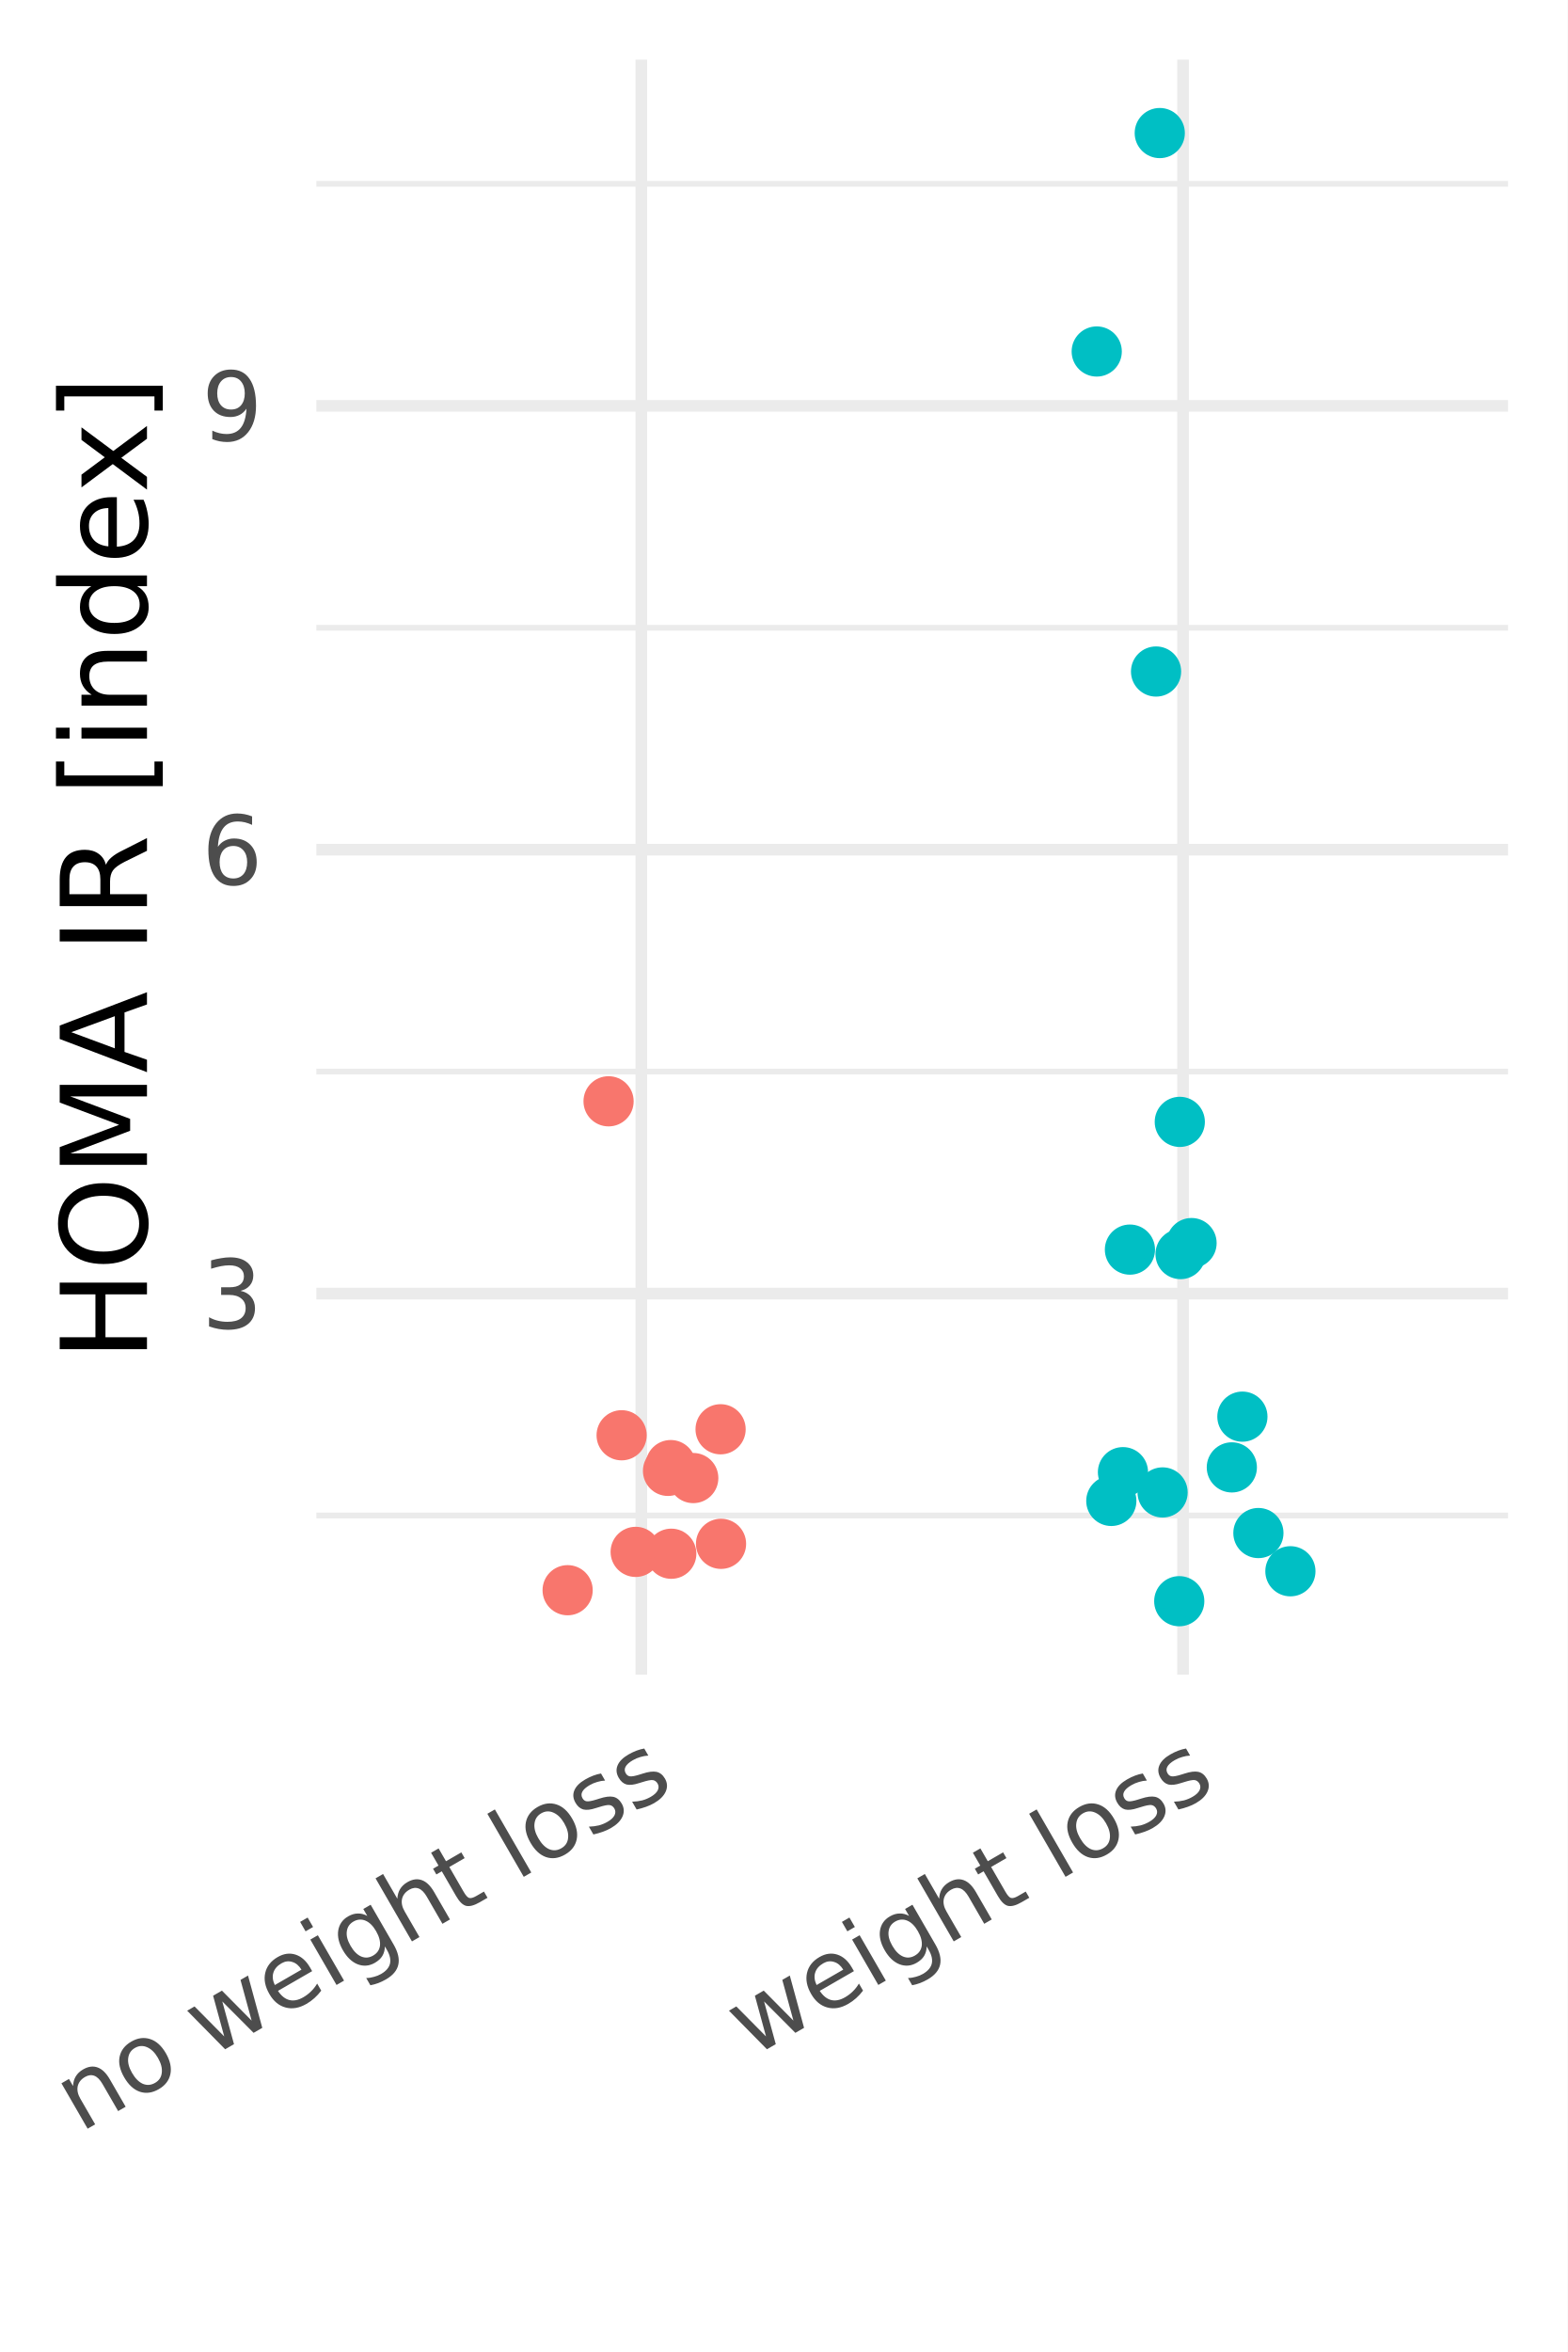
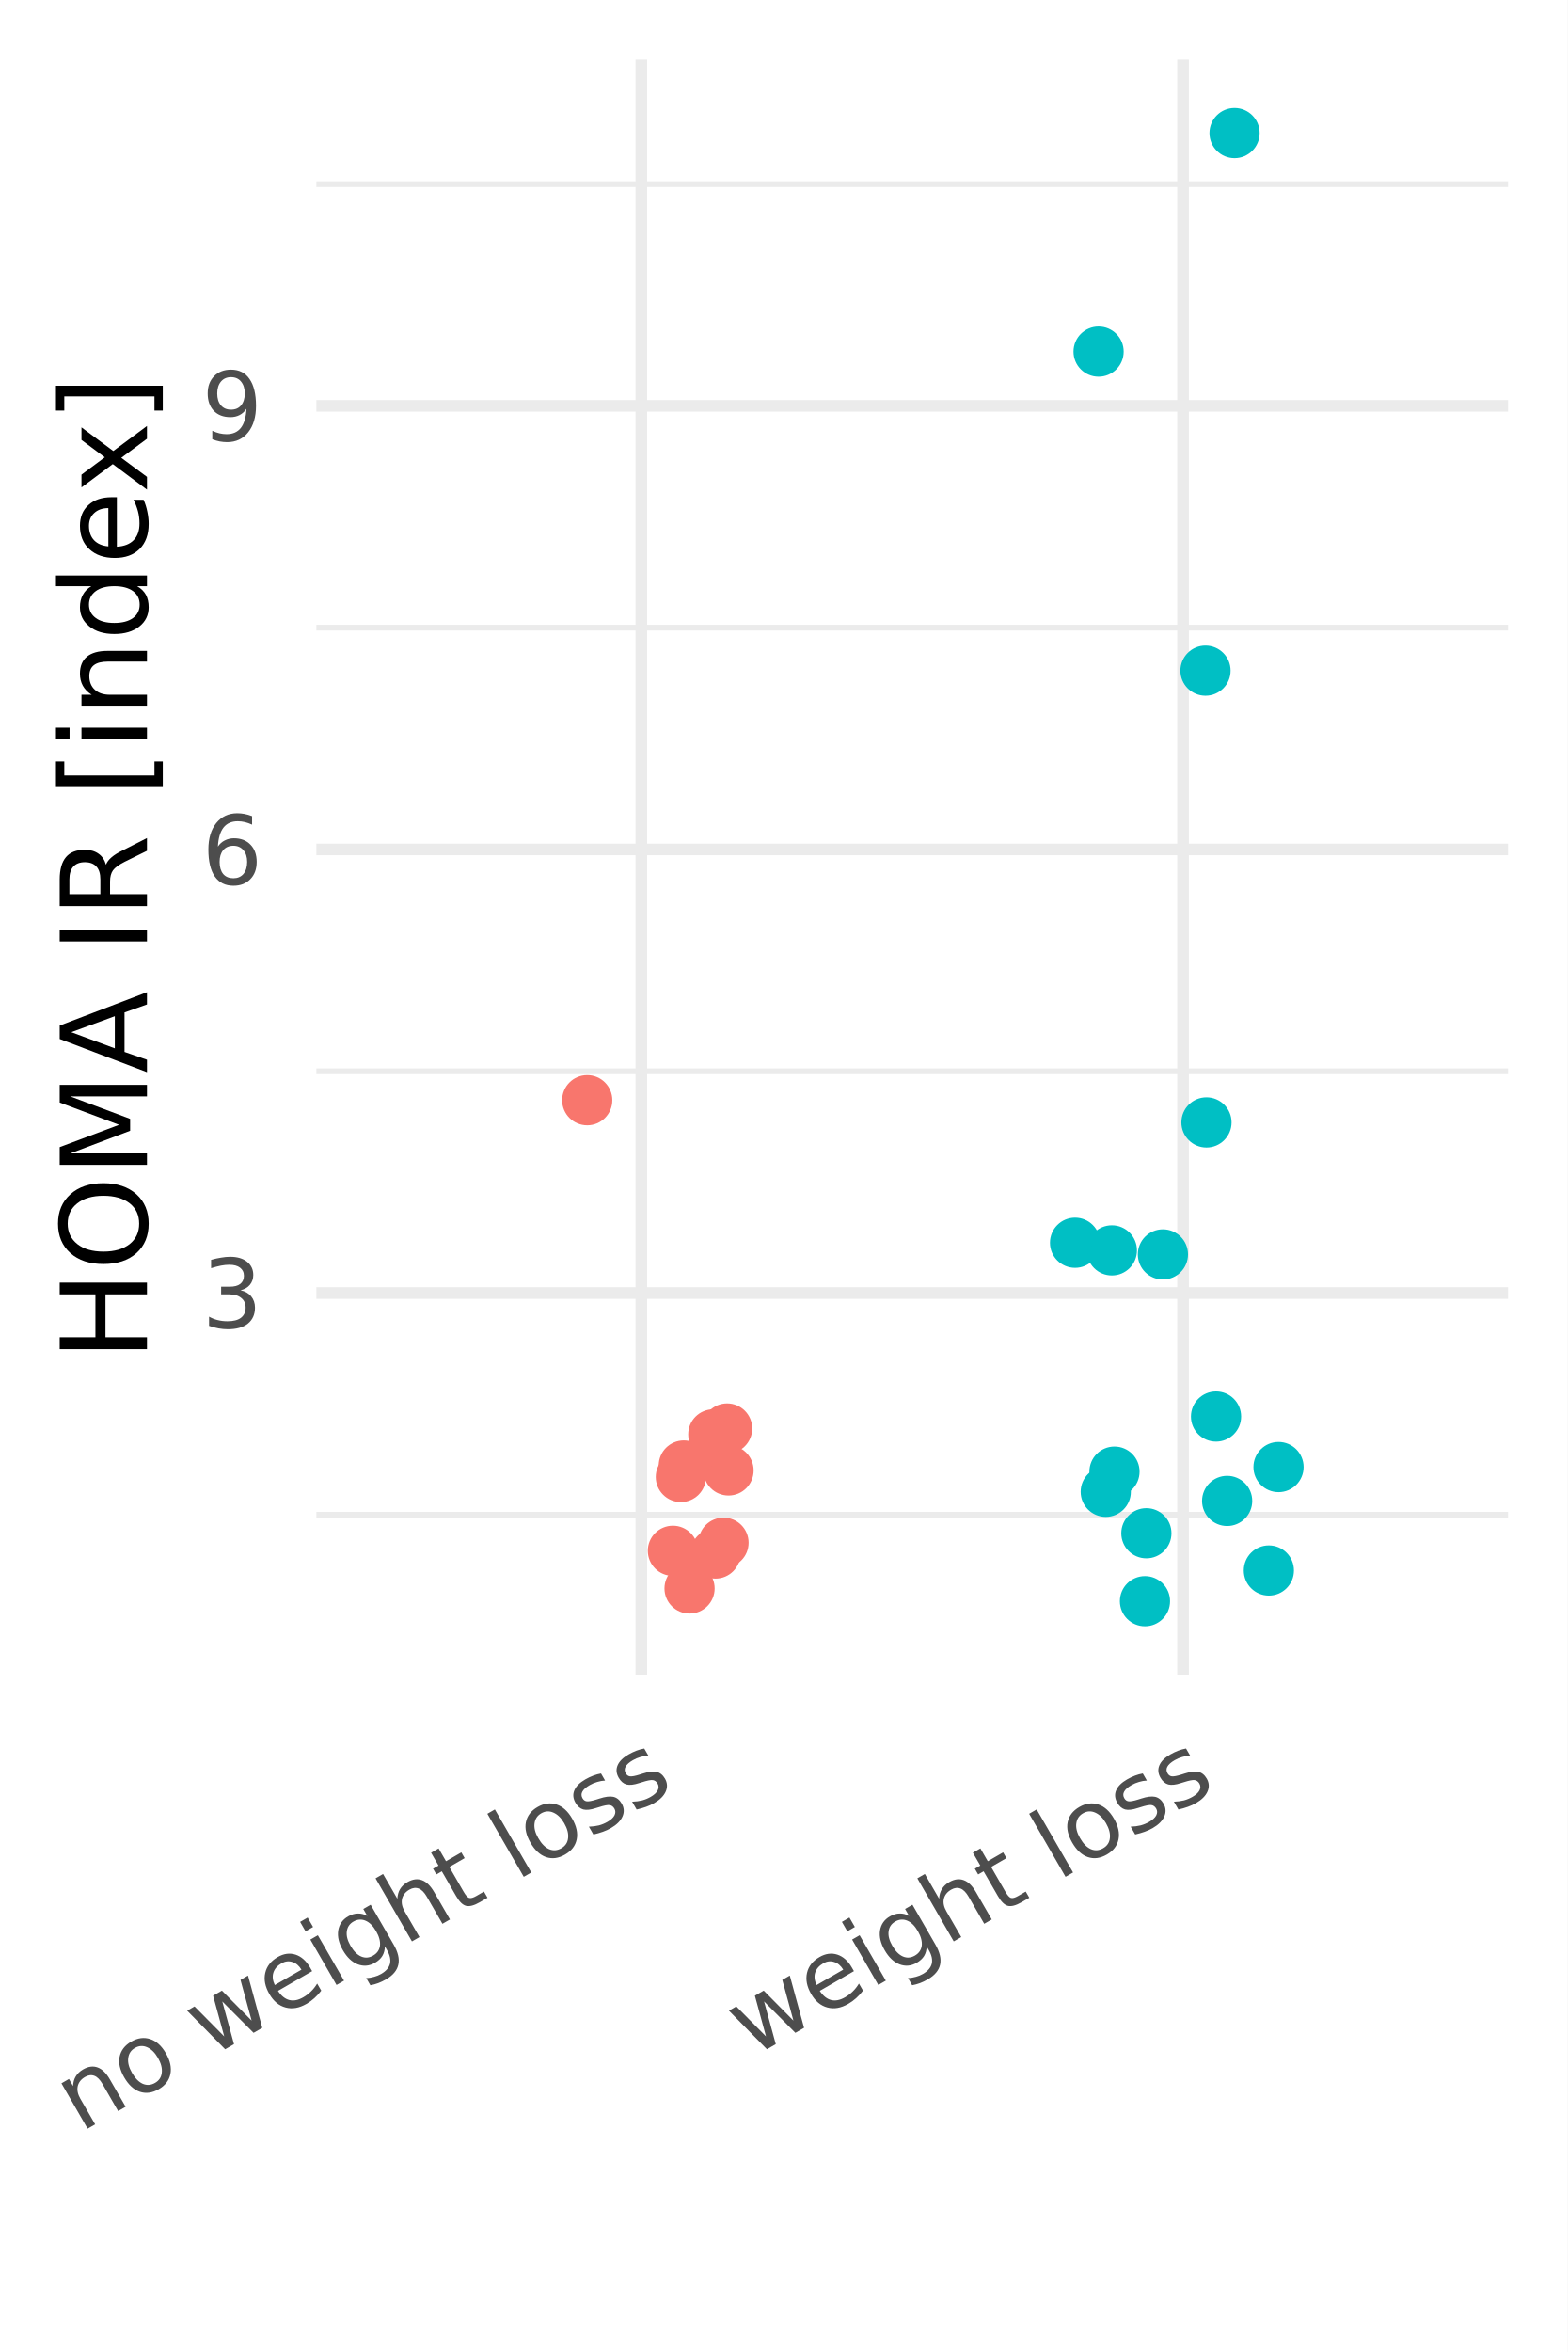
<svg xmlns="http://www.w3.org/2000/svg" viewBox="0 0 144.00 216.00">
  <defs>
    <style type="text/css">
    line, polyline, polygon, path, rect, circle {
      fill: none;
      stroke: #000000;
      stroke-linecap: round;
      stroke-linejoin: round;
      stroke-miterlimit: 10.00;
    }
  </style>
  </defs>
  <rect width="100%" height="100%" style="stroke: none; fill: #FFFFFF;" />
  <defs>
    <clipPath id="cpMjkuMDZ8MTM4LjUyfDE1My43OXw1LjQ4">
      <rect x="29.06" y="5.48" width="109.46" height="148.31" />
    </clipPath>
  </defs>
-   <polyline points="29.06,139.18 138.52,139.18 " style="stroke-width: 0.53; stroke: #EBEBEB; stroke-linecap: butt;" clip-path="url(#cpMjkuMDZ8MTM4LjUyfDE1My43OXw1LjQ4)" />
-   <polyline points="29.06,98.41 138.52,98.41 " style="stroke-width: 0.53; stroke: #EBEBEB; stroke-linecap: butt;" clip-path="url(#cpMjkuMDZ8MTM4LjUyfDE1My43OXw1LjQ4)" />
-   <polyline points="29.06,57.65 138.52,57.65 " style="stroke-width: 0.53; stroke: #EBEBEB; stroke-linecap: butt;" clip-path="url(#cpMjkuMDZ8MTM4LjUyfDE1My43OXw1LjQ4)" />
-   <polyline points="29.06,16.88 138.52,16.88 " style="stroke-width: 0.53; stroke: #EBEBEB; stroke-linecap: butt;" clip-path="url(#cpMjkuMDZ8MTM4LjUyfDE1My43OXw1LjQ4)" />
-   <polyline points="29.06,118.80 138.52,118.80 " style="stroke-width: 1.07; stroke: #EBEBEB; stroke-linecap: butt;" clip-path="url(#cpMjkuMDZ8MTM4LjUyfDE1My43OXw1LjQ4)" />
-   <polyline points="29.06,78.03 138.52,78.03 " style="stroke-width: 1.07; stroke: #EBEBEB; stroke-linecap: butt;" clip-path="url(#cpMjkuMDZ8MTM4LjUyfDE1My43OXw1LjQ4)" />
+   <polyline points="29.06,139.11 138.52,139.11 " style="stroke-width: 0.53; stroke: #EBEBEB; stroke-linecap: butt;" clip-path="url(#cpMjkuMDZ8MTM4LjUyfDE1My43OXw1LjQ4)" />
+   <polyline points="29.06,98.38 138.52,98.38 " style="stroke-width: 0.53; stroke: #EBEBEB; stroke-linecap: butt;" clip-path="url(#cpMjkuMDZ8MTM4LjUyfDE1My43OXw1LjQ4)" />
+   <polyline points="29.06,57.64 138.52,57.64 " style="stroke-width: 0.53; stroke: #EBEBEB; stroke-linecap: butt;" clip-path="url(#cpMjkuMDZ8MTM4LjUyfDE1My43OXw1LjQ4)" />
+   <polyline points="29.06,16.91 138.52,16.91 " style="stroke-width: 0.53; stroke: #EBEBEB; stroke-linecap: butt;" clip-path="url(#cpMjkuMDZ8MTM4LjUyfDE1My43OXw1LjQ4)" />
+   <polyline points="29.06,118.75 138.52,118.75 " style="stroke-width: 1.07; stroke: #EBEBEB; stroke-linecap: butt;" clip-path="url(#cpMjkuMDZ8MTM4LjUyfDE1My43OXw1LjQ4)" />
+   <polyline points="29.06,78.01 138.52,78.01 " style="stroke-width: 1.07; stroke: #EBEBEB; stroke-linecap: butt;" clip-path="url(#cpMjkuMDZ8MTM4LjUyfDE1My43OXw1LjQ4)" />
  <polyline points="29.06,37.27 138.52,37.27 " style="stroke-width: 1.07; stroke: #EBEBEB; stroke-linecap: butt;" clip-path="url(#cpMjkuMDZ8MTM4LjUyfDE1My43OXw1LjQ4)" />
  <polyline points="58.91,153.79 58.91,5.48 " style="stroke-width: 1.07; stroke: #EBEBEB; stroke-linecap: butt;" clip-path="url(#cpMjkuMDZ8MTM4LjUyfDE1My43OXw1LjQ4)" />
  <polyline points="108.67,153.79 108.67,5.48 " style="stroke-width: 1.07; stroke: #EBEBEB; stroke-linecap: butt;" clip-path="url(#cpMjkuMDZ8MTM4LjUyfDE1My43OXw1LjQ4)" />
-   <circle cx="106.19" cy="61.67" r="1.95" style="stroke-width: 0.71; stroke: #00BFC4; fill: #00BFC4;" clip-path="url(#cpMjkuMDZ8MTM4LjUyfDE1My43OXw1LjQ4)" />
-   <circle cx="113.15" cy="134.76" r="1.95" style="stroke-width: 0.71; stroke: #00BFC4; fill: #00BFC4;" clip-path="url(#cpMjkuMDZ8MTM4LjUyfDE1My43OXw1LjQ4)" />
-   <circle cx="115.59" cy="140.79" r="1.95" style="stroke-width: 0.71; stroke: #00BFC4; fill: #00BFC4;" clip-path="url(#cpMjkuMDZ8MTM4LjUyfDE1My43OXw1LjQ4)" />
-   <circle cx="118.53" cy="144.30" r="1.95" style="stroke-width: 0.71; stroke: #00BFC4; fill: #00BFC4;" clip-path="url(#cpMjkuMDZ8MTM4LjUyfDE1My43OXw1LjQ4)" />
-   <circle cx="108.32" cy="147.05" r="1.95" style="stroke-width: 0.71; stroke: #00BFC4; fill: #00BFC4;" clip-path="url(#cpMjkuMDZ8MTM4LjUyfDE1My43OXw1LjQ4)" />
-   <circle cx="103.79" cy="114.76" r="1.95" style="stroke-width: 0.71; stroke: #00BFC4; fill: #00BFC4;" clip-path="url(#cpMjkuMDZ8MTM4LjUyfDE1My43OXw1LjQ4)" />
-   <circle cx="108.37" cy="103.03" r="1.95" style="stroke-width: 0.71; stroke: #00BFC4; fill: #00BFC4;" clip-path="url(#cpMjkuMDZ8MTM4LjUyfDE1My43OXw1LjQ4)" />
-   <circle cx="108.44" cy="115.17" r="1.95" style="stroke-width: 0.71; stroke: #00BFC4; fill: #00BFC4;" clip-path="url(#cpMjkuMDZ8MTM4LjUyfDE1My43OXw1LjQ4)" />
-   <circle cx="102.08" cy="137.84" r="1.95" style="stroke-width: 0.71; stroke: #00BFC4; fill: #00BFC4;" clip-path="url(#cpMjkuMDZ8MTM4LjUyfDE1My43OXw1LjQ4)" />
-   <circle cx="100.74" cy="32.28" r="1.95" style="stroke-width: 0.71; stroke: #00BFC4; fill: #00BFC4;" clip-path="url(#cpMjkuMDZ8MTM4LjUyfDE1My43OXw1LjQ4)" />
-   <circle cx="103.15" cy="135.20" r="1.95" style="stroke-width: 0.71; stroke: #00BFC4; fill: #00BFC4;" clip-path="url(#cpMjkuMDZ8MTM4LjUyfDE1My43OXw1LjQ4)" />
-   <circle cx="114.12" cy="130.10" r="1.95" style="stroke-width: 0.71; stroke: #00BFC4; fill: #00BFC4;" clip-path="url(#cpMjkuMDZ8MTM4LjUyfDE1My43OXw1LjQ4)" />
-   <circle cx="106.53" cy="12.22" r="1.95" style="stroke-width: 0.71; stroke: #00BFC4; fill: #00BFC4;" clip-path="url(#cpMjkuMDZ8MTM4LjUyfDE1My43OXw1LjQ4)" />
-   <circle cx="106.79" cy="137.06" r="1.95" style="stroke-width: 0.71; stroke: #00BFC4; fill: #00BFC4;" clip-path="url(#cpMjkuMDZ8MTM4LjUyfDE1My43OXw1LjQ4)" />
-   <circle cx="109.45" cy="114.16" r="1.95" style="stroke-width: 0.71; stroke: #00BFC4; fill: #00BFC4;" clip-path="url(#cpMjkuMDZ8MTM4LjUyfDE1My43OXw1LjQ4)" />
-   <circle cx="61.36" cy="135.08" r="1.95" style="stroke-width: 0.71; stroke: #F8766D; fill: #F8766D;" clip-path="url(#cpMjkuMDZ8MTM4LjUyfDE1My43OXw1LjQ4)" />
-   <circle cx="58.39" cy="142.52" r="1.95" style="stroke-width: 0.71; stroke: #F8766D; fill: #F8766D;" clip-path="url(#cpMjkuMDZ8MTM4LjUyfDE1My43OXw1LjQ4)" />
-   <circle cx="61.66" cy="142.69" r="1.95" style="stroke-width: 0.71; stroke: #F8766D; fill: #F8766D;" clip-path="url(#cpMjkuMDZ8MTM4LjUyfDE1My43OXw1LjQ4)" />
-   <circle cx="66.19" cy="131.26" r="1.95" style="stroke-width: 0.71; stroke: #F8766D; fill: #F8766D;" clip-path="url(#cpMjkuMDZ8MTM4LjUyfDE1My43OXw1LjQ4)" />
-   <circle cx="66.23" cy="141.78" r="1.95" style="stroke-width: 0.71; stroke: #F8766D; fill: #F8766D;" clip-path="url(#cpMjkuMDZ8MTM4LjUyfDE1My43OXw1LjQ4)" />
-   <circle cx="55.90" cy="101.14" r="1.95" style="stroke-width: 0.71; stroke: #F8766D; fill: #F8766D;" clip-path="url(#cpMjkuMDZ8MTM4LjUyfDE1My43OXw1LjQ4)" />
-   <circle cx="63.68" cy="135.74" r="1.95" style="stroke-width: 0.71; stroke: #F8766D; fill: #F8766D;" clip-path="url(#cpMjkuMDZ8MTM4LjUyfDE1My43OXw1LjQ4)" />
-   <circle cx="57.10" cy="131.81" r="1.95" style="stroke-width: 0.71; stroke: #F8766D; fill: #F8766D;" clip-path="url(#cpMjkuMDZ8MTM4LjUyfDE1My43OXw1LjQ4)" />
-   <circle cx="52.14" cy="146.04" r="1.95" style="stroke-width: 0.71; stroke: #F8766D; fill: #F8766D;" clip-path="url(#cpMjkuMDZ8MTM4LjUyfDE1My43OXw1LjQ4)" />
-   <circle cx="61.61" cy="134.55" r="1.95" style="stroke-width: 0.71; stroke: #F8766D; fill: #F8766D;" clip-path="url(#cpMjkuMDZ8MTM4LjUyfDE1My43OXw1LjQ4)" />
+   <circle cx="110.73" cy="61.59" r="1.95" style="stroke-width: 0.71; stroke: #00BFC4; fill: #00BFC4;" clip-path="url(#cpMjkuMDZ8MTM4LjUyfDE1My43OXw1LjQ4)" />
+   <circle cx="117.44" cy="134.73" r="1.95" style="stroke-width: 0.71; stroke: #00BFC4; fill: #00BFC4;" clip-path="url(#cpMjkuMDZ8MTM4LjUyfDE1My43OXw1LjQ4)" />
+   <circle cx="105.30" cy="140.81" r="1.95" style="stroke-width: 0.71; stroke: #00BFC4; fill: #00BFC4;" clip-path="url(#cpMjkuMDZ8MTM4LjUyfDE1My43OXw1LjQ4)" />
+   <circle cx="116.55" cy="144.23" r="1.95" style="stroke-width: 0.71; stroke: #00BFC4; fill: #00BFC4;" clip-path="url(#cpMjkuMDZ8MTM4LjUyfDE1My43OXw1LjQ4)" />
+   <circle cx="105.17" cy="147.05" r="1.95" style="stroke-width: 0.71; stroke: #00BFC4; fill: #00BFC4;" clip-path="url(#cpMjkuMDZ8MTM4LjUyfDE1My43OXw1LjQ4)" />
+   <circle cx="102.13" cy="114.83" r="1.95" style="stroke-width: 0.71; stroke: #00BFC4; fill: #00BFC4;" clip-path="url(#cpMjkuMDZ8MTM4LjUyfDE1My43OXw1LjQ4)" />
+   <circle cx="110.82" cy="103.08" r="1.95" style="stroke-width: 0.71; stroke: #00BFC4; fill: #00BFC4;" clip-path="url(#cpMjkuMDZ8MTM4LjUyfDE1My43OXw1LjQ4)" />
+   <circle cx="106.82" cy="115.20" r="1.95" style="stroke-width: 0.71; stroke: #00BFC4; fill: #00BFC4;" clip-path="url(#cpMjkuMDZ8MTM4LjUyfDE1My43OXw1LjQ4)" />
+   <circle cx="112.72" cy="137.84" r="1.95" style="stroke-width: 0.71; stroke: #00BFC4; fill: #00BFC4;" clip-path="url(#cpMjkuMDZ8MTM4LjUyfDE1My43OXw1LjQ4)" />
+   <circle cx="100.91" cy="32.29" r="1.95" style="stroke-width: 0.71; stroke: #00BFC4; fill: #00BFC4;" clip-path="url(#cpMjkuMDZ8MTM4LjUyfDE1My43OXw1LjQ4)" />
+   <circle cx="102.37" cy="135.15" r="1.95" style="stroke-width: 0.71; stroke: #00BFC4; fill: #00BFC4;" clip-path="url(#cpMjkuMDZ8MTM4LjUyfDE1My43OXw1LjQ4)" />
+   <circle cx="111.70" cy="130.09" r="1.95" style="stroke-width: 0.71; stroke: #00BFC4; fill: #00BFC4;" clip-path="url(#cpMjkuMDZ8MTM4LjUyfDE1My43OXw1LjQ4)" />
+   <circle cx="113.40" cy="12.22" r="1.95" style="stroke-width: 0.71; stroke: #00BFC4; fill: #00BFC4;" clip-path="url(#cpMjkuMDZ8MTM4LjUyfDE1My43OXw1LjQ4)" />
+   <circle cx="101.57" cy="137.00" r="1.95" style="stroke-width: 0.71; stroke: #00BFC4; fill: #00BFC4;" clip-path="url(#cpMjkuMDZ8MTM4LjUyfDE1My43OXw1LjQ4)" />
+   <circle cx="98.75" cy="114.13" r="1.95" style="stroke-width: 0.71; stroke: #00BFC4; fill: #00BFC4;" clip-path="url(#cpMjkuMDZ8MTM4LjUyfDE1My43OXw1LjQ4)" />
+   <circle cx="66.92" cy="135.04" r="1.95" style="stroke-width: 0.71; stroke: #F8766D; fill: #F8766D;" clip-path="url(#cpMjkuMDZ8MTM4LjUyfDE1My43OXw1LjQ4)" />
+   <circle cx="61.81" cy="142.42" r="1.95" style="stroke-width: 0.71; stroke: #F8766D; fill: #F8766D;" clip-path="url(#cpMjkuMDZ8MTM4LjUyfDE1My43OXw1LjQ4)" />
+   <circle cx="65.72" cy="142.67" r="1.95" style="stroke-width: 0.71; stroke: #F8766D; fill: #F8766D;" clip-path="url(#cpMjkuMDZ8MTM4LjUyfDE1My43OXw1LjQ4)" />
+   <circle cx="66.79" cy="131.19" r="1.95" style="stroke-width: 0.71; stroke: #F8766D; fill: #F8766D;" clip-path="url(#cpMjkuMDZ8MTM4LjUyfDE1My43OXw1LjQ4)" />
+   <circle cx="66.46" cy="141.68" r="1.95" style="stroke-width: 0.71; stroke: #F8766D; fill: #F8766D;" clip-path="url(#cpMjkuMDZ8MTM4LjUyfDE1My43OXw1LjQ4)" />
+   <circle cx="53.94" cy="101.04" r="1.95" style="stroke-width: 0.71; stroke: #F8766D; fill: #F8766D;" clip-path="url(#cpMjkuMDZ8MTM4LjUyfDE1My43OXw1LjQ4)" />
+   <circle cx="62.54" cy="135.64" r="1.95" style="stroke-width: 0.71; stroke: #F8766D; fill: #F8766D;" clip-path="url(#cpMjkuMDZ8MTM4LjUyfDE1My43OXw1LjQ4)" />
+   <circle cx="65.52" cy="131.73" r="1.95" style="stroke-width: 0.71; stroke: #F8766D; fill: #F8766D;" clip-path="url(#cpMjkuMDZ8MTM4LjUyfDE1My43OXw1LjQ4)" />
+   <circle cx="63.34" cy="145.88" r="1.95" style="stroke-width: 0.71; stroke: #F8766D; fill: #F8766D;" clip-path="url(#cpMjkuMDZ8MTM4LjUyfDE1My43OXw1LjQ4)" />
+   <circle cx="62.81" cy="134.59" r="1.95" style="stroke-width: 0.71; stroke: #F8766D; fill: #F8766D;" clip-path="url(#cpMjkuMDZ8MTM4LjUyfDE1My43OXw1LjQ4)" />
  <defs>
    <clipPath id="cpMC4wMHwxNDQuMDB8MjE2LjAwfDAuMDA=">
      <rect x="0.00" y="0.00" width="144.00" height="216.00" />
    </clipPath>
  </defs>
  <g clip-path="url(#cpMC4wMHwxNDQuMDB8MjE2LjAwfDAuMDA=)">
-     <text x="18.53" y="122.00" style="font-size: 8.80px; fill: #4D4D4D; font-family: DejaVu Sans;" textLength="5.60px" lengthAdjust="spacingAndGlyphs">3</text>
+     <text x="18.53" y="121.95" style="font-size: 8.80px; fill: #4D4D4D; font-family: DejaVu Sans;" textLength="5.60px" lengthAdjust="spacingAndGlyphs">3</text>
  </g>
  <g clip-path="url(#cpMC4wMHwxNDQuMDB8MjE2LjAwfDAuMDA=)">
-     <text x="18.53" y="81.24" style="font-size: 8.80px; fill: #4D4D4D; font-family: DejaVu Sans;" textLength="5.60px" lengthAdjust="spacingAndGlyphs">6</text>
+     <text x="18.53" y="81.22" style="font-size: 8.80px; fill: #4D4D4D; font-family: DejaVu Sans;" textLength="5.60px" lengthAdjust="spacingAndGlyphs">6</text>
  </g>
  <g clip-path="url(#cpMC4wMHwxNDQuMDB8MjE2LjAwfDAuMDA=)">
-     <text x="18.53" y="40.47" style="font-size: 8.80px; fill: #4D4D4D; font-family: DejaVu Sans;" textLength="5.60px" lengthAdjust="spacingAndGlyphs">9</text>
+     <text x="18.53" y="40.48" style="font-size: 8.80px; fill: #4D4D4D; font-family: DejaVu Sans;" textLength="5.60px" lengthAdjust="spacingAndGlyphs">9</text>
  </g>
  <g clip-path="url(#cpMC4wMHwxNDQuMDB8MjE2LjAwfDAuMDA=)">
    <text transform="translate(7.36,195.89) rotate(-30)" style="font-size: 8.80px; fill: #4D4D4D; font-family: DejaVu Sans;" textLength="63.22px" lengthAdjust="spacingAndGlyphs">no weight loss</text>
  </g>
  <g clip-path="url(#cpMC4wMHwxNDQuMDB8MjE2LjAwfDAuMDA=)">
    <text transform="translate(69.04,189.01) rotate(-30)" style="font-size: 8.80px; fill: #4D4D4D; font-family: DejaVu Sans;" textLength="49.47px" lengthAdjust="spacingAndGlyphs">weight loss</text>
  </g>
  <g clip-path="url(#cpMC4wMHwxNDQuMDB8MjE2LjAwfDAuMDA=)">
    <text transform="translate(13.50,124.98) rotate(-90)" style="font-size: 11.00px; font-family: DejaVu Sans;" textLength="90.70px" lengthAdjust="spacingAndGlyphs">HOMA IR [index]</text>
  </g>
</svg>
